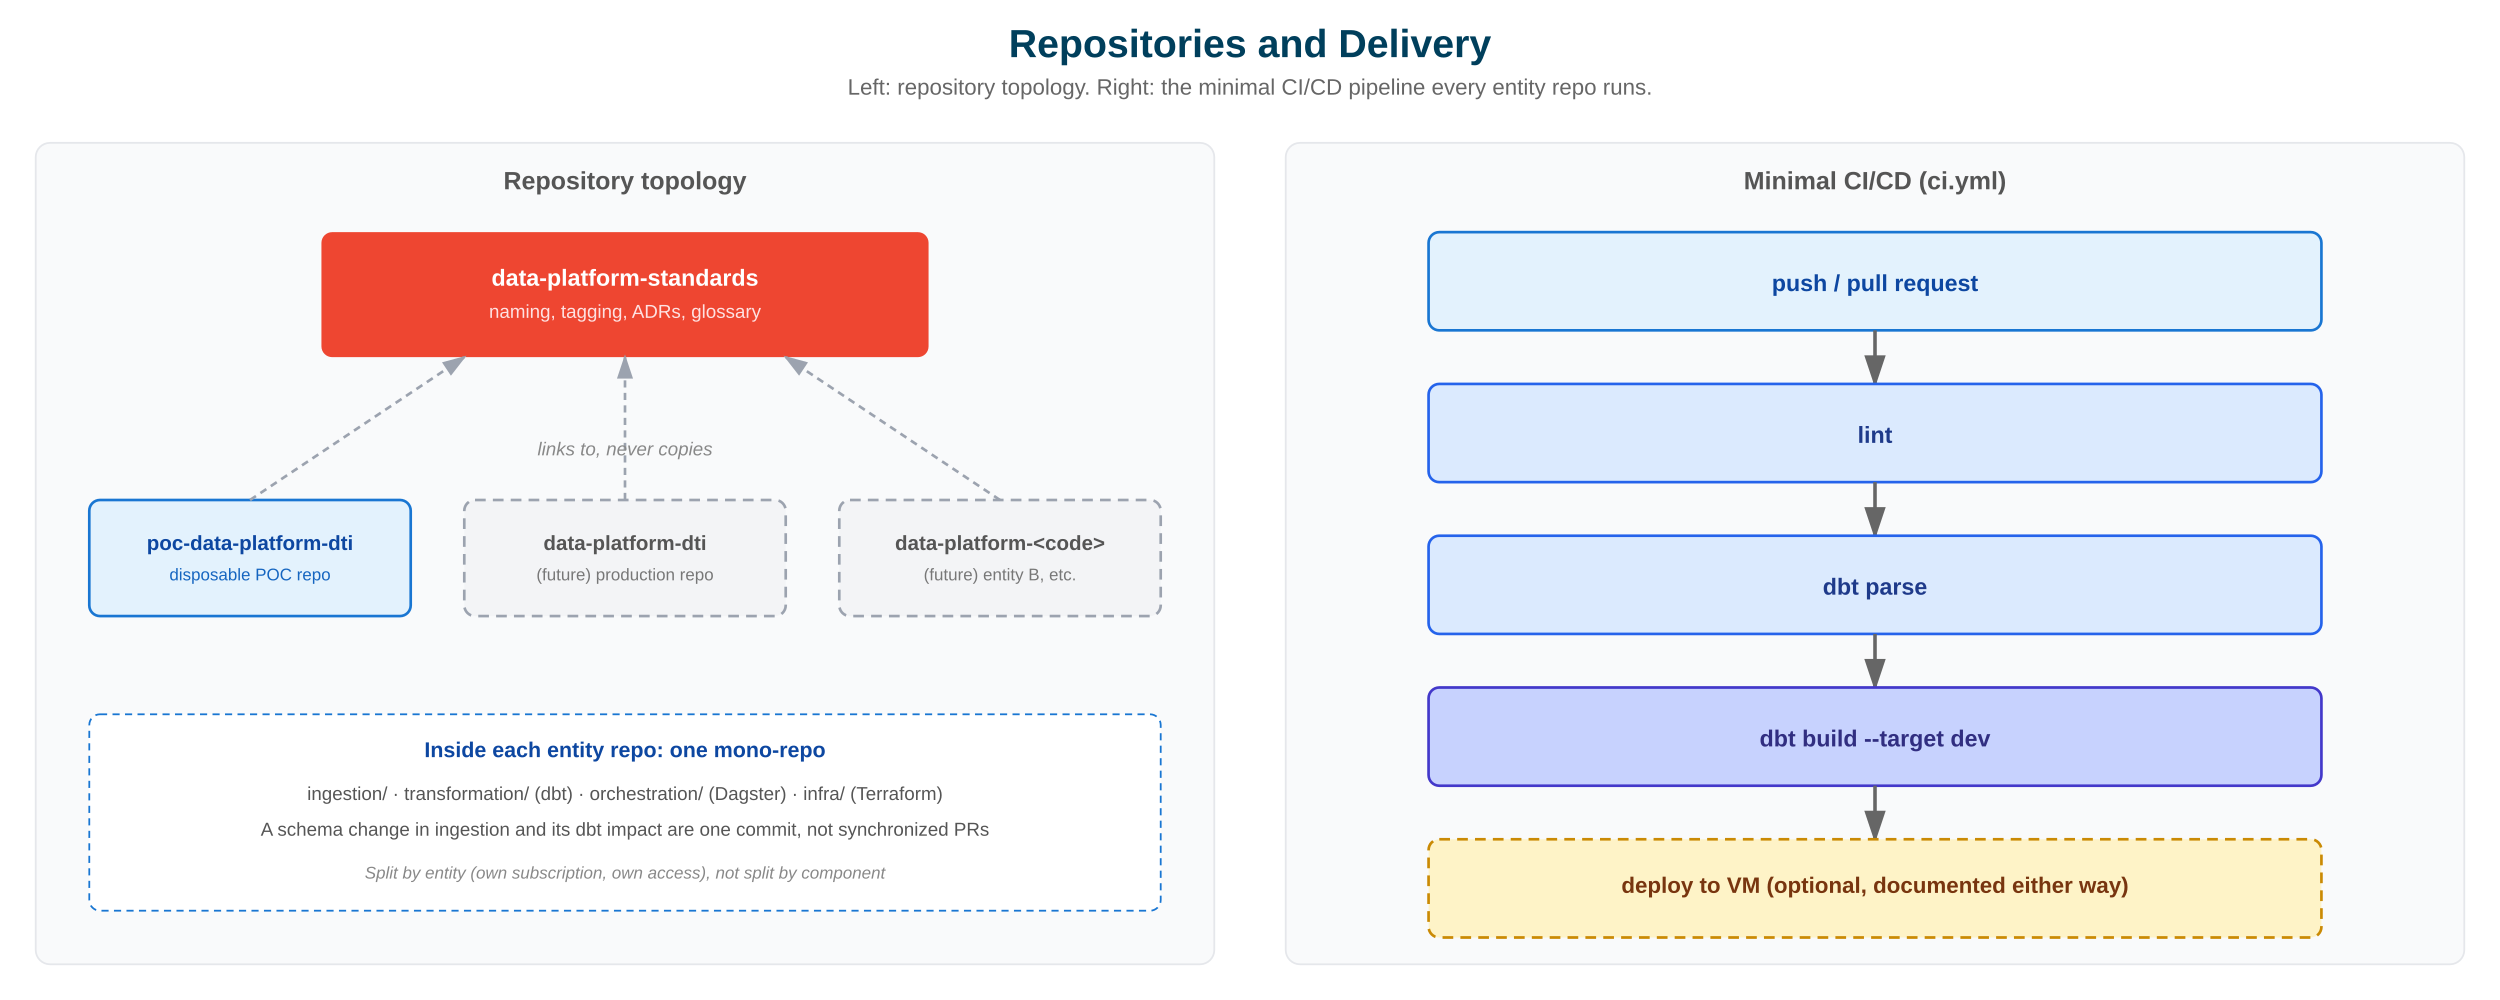
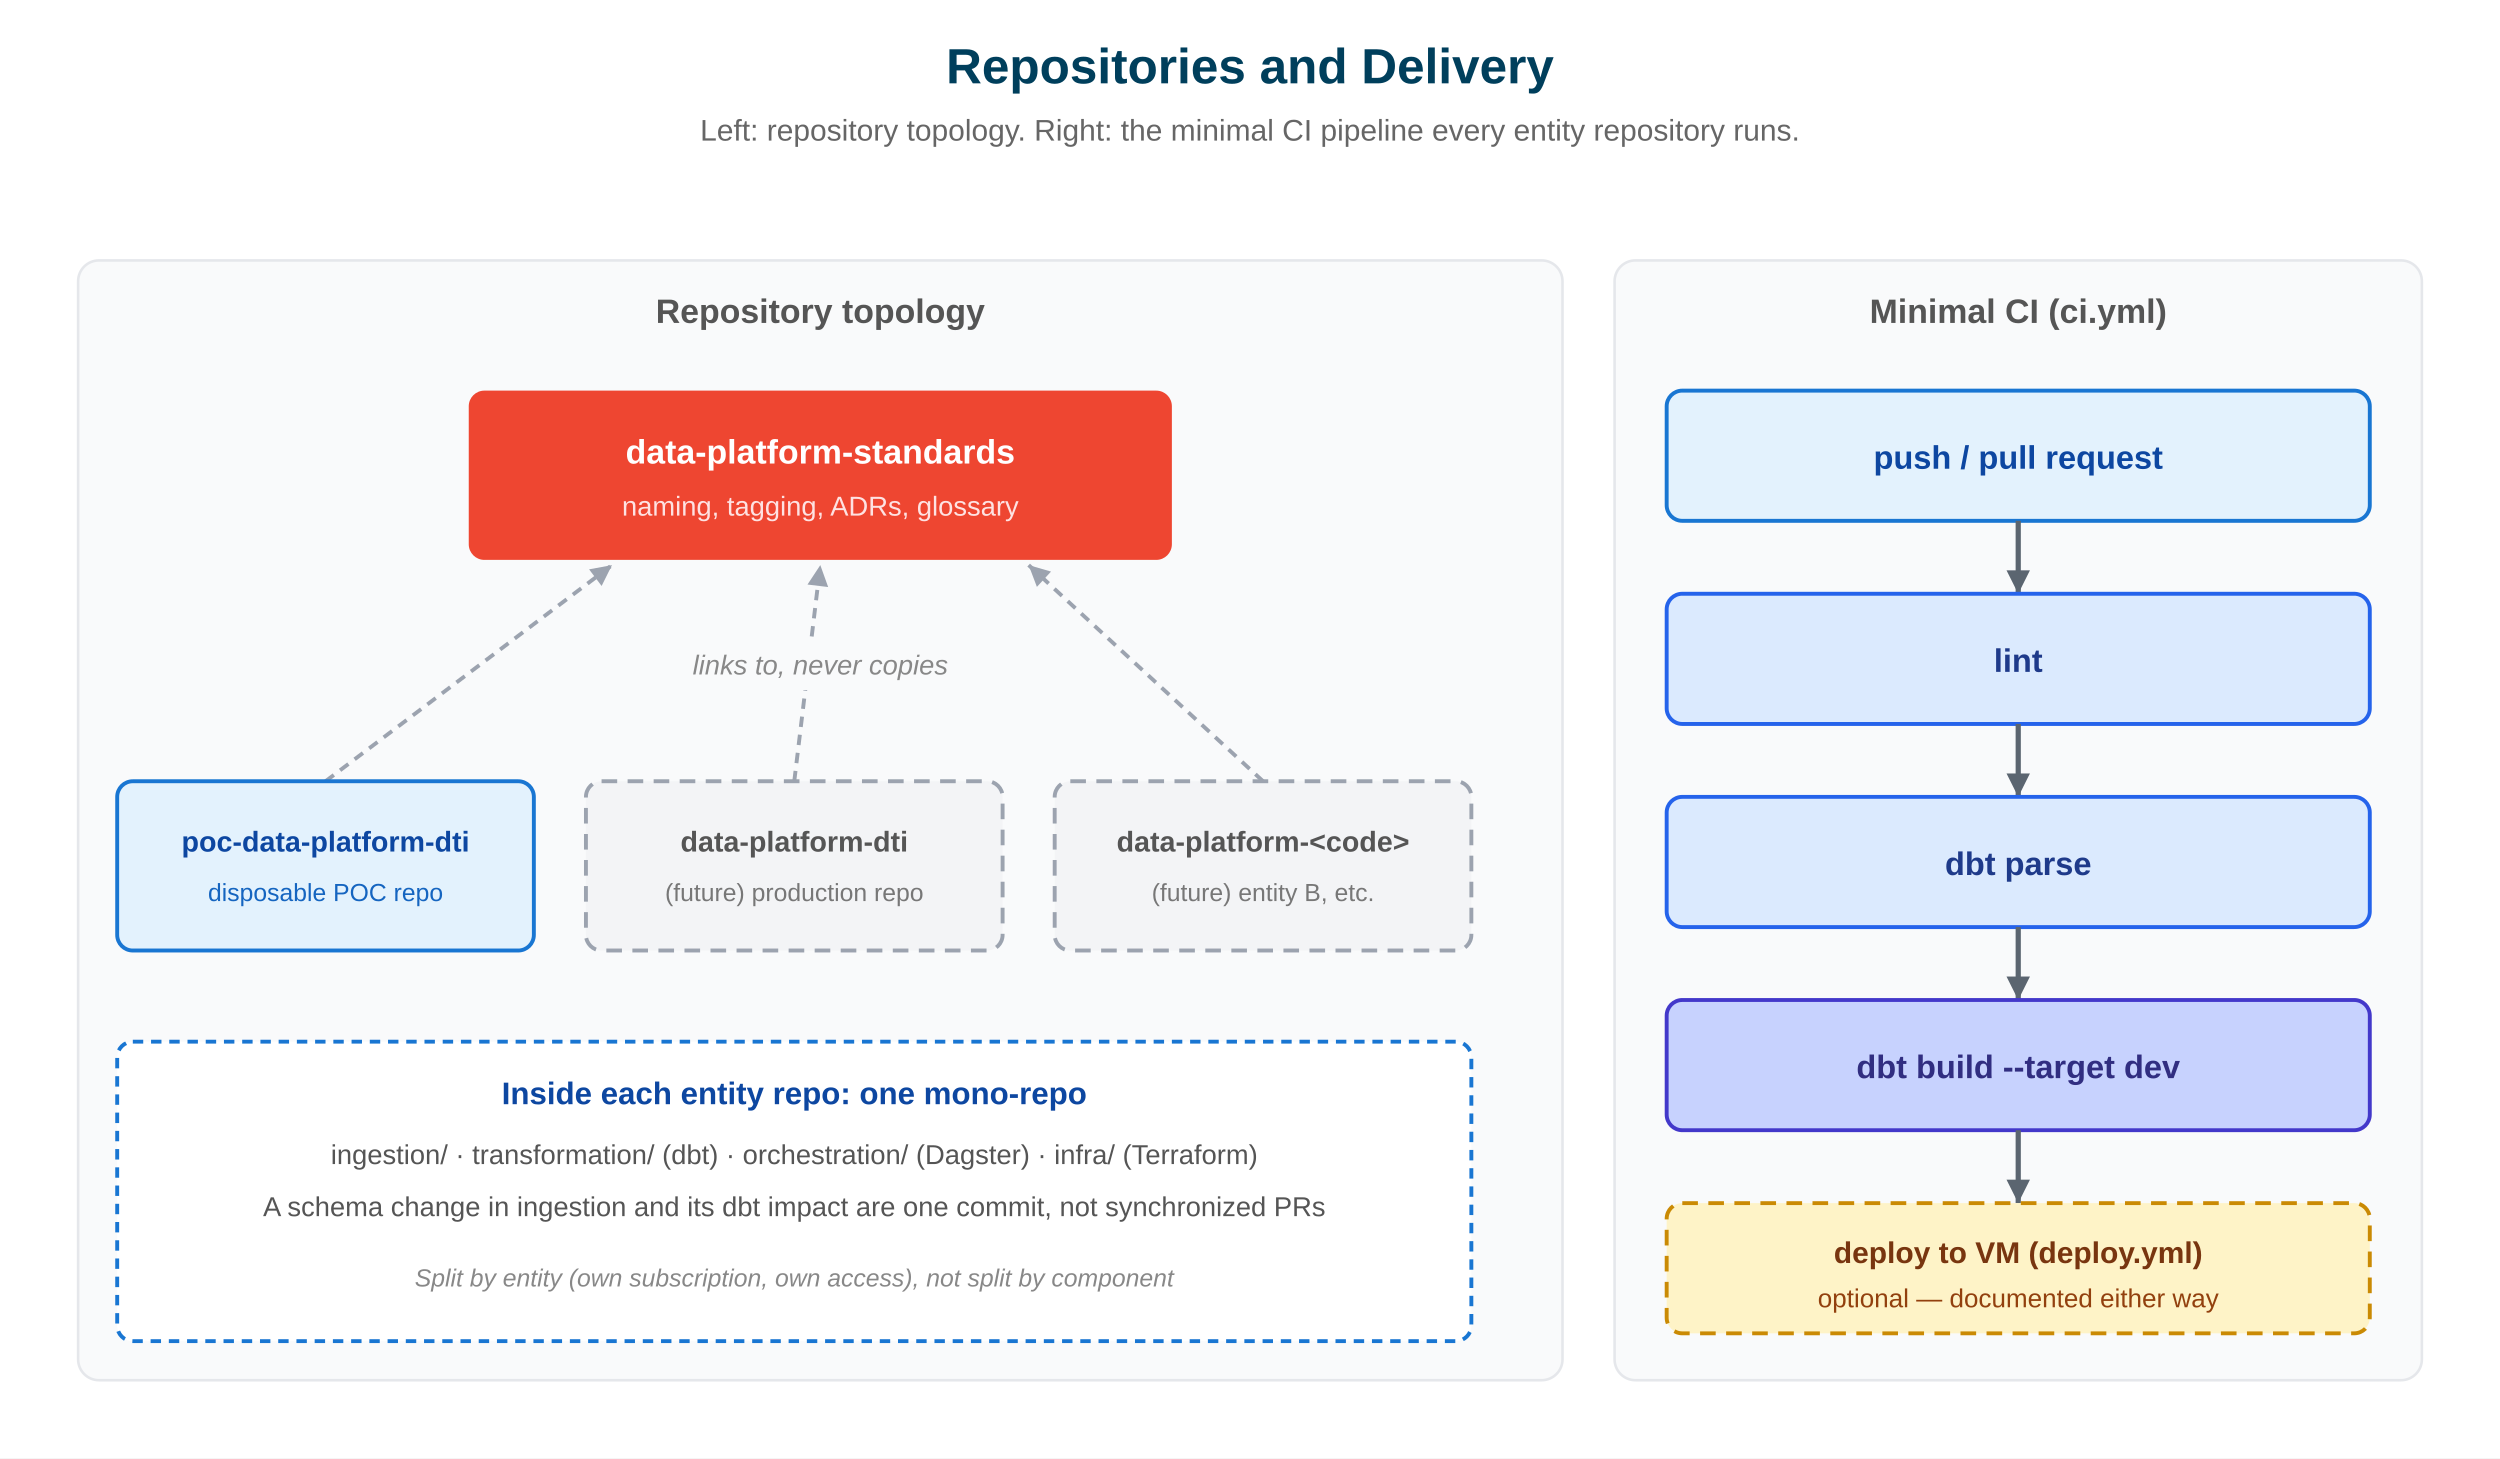
- <svg xmlns="http://www.w3.org/2000/svg" viewBox="0 0 1400 560" font-family="Segoe UI, Arial, sans-serif" class="dp-diagram">
-   <rect width="1400" height="560" fill="#ffffff" />
-   <text x="700" y="32" font-size="22" font-weight="bold" text-anchor="middle" fill="#003f5c">Repositories and Delivery</text>
-   <text x="700" y="53" font-size="12.5" text-anchor="middle" fill="#666">Left: repository topology. Right: the minimal CI/CD pipeline every entity repo runs.</text>
+ <svg xmlns="http://www.w3.org/2000/svg" viewBox="0 0 960 560" font-family="Segoe UI, Arial, sans-serif" class="dp-diagram" role="img" aria-label="Left: one standards repository that every entity mono-repo links to. Right: the minimal CI pipeline every entity repository runs on each push and pull request.">
+   <rect width="960" height="560" fill="#ffffff" />
  <defs>
-     <marker id="arrow-repo" markerWidth="10" markerHeight="10" refX="8" refY="3" orient="auto" markerUnits="strokeWidth">
-       <path d="M0,0 L0,6 L9,3 z" fill="#666" />
+     <marker id="rp-arrow" markerWidth="11" markerHeight="11" refX="9" refY="5.5" orient="auto" markerUnits="userSpaceOnUse">
+       <path d="M0,1 L9,5.5 L0,10 z" fill="#5b6570" />
    </marker>
-     <marker id="arrow-repo-link" markerWidth="10" markerHeight="10" refX="8" refY="3" orient="auto" markerUnits="strokeWidth">
-       <path d="M0,0 L0,6 L9,3 z" fill="#9ca3af" />
+     <marker id="rp-arrow-link" markerWidth="10" markerHeight="10" refX="8" refY="5" orient="auto" markerUnits="userSpaceOnUse">
+       <path d="M0,1 L8,5 L0,9 z" fill="#9ca3af" />
    </marker>
  </defs>
-   <rect x="20" y="80" width="660" height="460" rx="8" fill="#f9fafb" stroke="#e5e7eb" />
-   <text x="350" y="106" font-size="14" font-weight="bold" text-anchor="middle" fill="#555">Repository topology</text>
+   <text x="480" y="32" font-size="19" font-weight="bold" text-anchor="middle" fill="#003f5c">Repositories and Delivery</text>
+   <text x="480" y="54" font-size="11.5" text-anchor="middle" fill="#666">Left: repository topology. Right: the minimal CI pipeline every entity repository runs.</text>
+   <rect x="30" y="100" width="570" height="430" rx="8" fill="#f9fafb" stroke="#e5e7eb" />
+   <text x="315" y="124" font-size="13" font-weight="bold" text-anchor="middle" fill="#555">Repository topology</text>
  <g class="dp-node" data-href="index.md">
-     <rect x="180" y="130" width="340" height="70" rx="6" fill="#ee4631" />
-     <text x="350" y="160" font-size="13" font-weight="bold" text-anchor="middle" fill="white">data-platform-standards</text>
-     <text x="350" y="178" font-size="10.5" text-anchor="middle" fill="#fee2e2">naming, tagging, ADRs, glossary</text>
+     <rect x="180" y="150" width="270" height="65" rx="6" fill="#ee4631" />
+     <text x="315" y="178" font-size="13" font-weight="bold" text-anchor="middle" fill="white">data-platform-standards</text>
+     <text x="315" y="198" font-size="10.5" text-anchor="middle" fill="#fee2e2">naming, tagging, ADRs, glossary</text>
  </g>
+   <path d="M125,300 L235,217" fill="none" stroke="#9ca3af" stroke-width="1.5" stroke-dasharray="4,3" marker-end="url(#rp-arrow-link)" />
+   <path d="M305,300 L315,217" fill="none" stroke="#9ca3af" stroke-width="1.5" stroke-dasharray="4,3" marker-end="url(#rp-arrow-link)" />
+   <path d="M485,300 L395,217" fill="none" stroke="#9ca3af" stroke-width="1.5" stroke-dasharray="4,3" marker-end="url(#rp-arrow-link)" />
+   <rect x="248" y="245" width="134" height="20" fill="#f9fafb" />
+   <text x="315" y="259" font-size="10.5" font-style="italic" text-anchor="middle" fill="#888">links to, never copies</text>
  <g class="dp-node" data-href="repositories-and-delivery.md#entity-mono-repo-structure">
-     <rect x="50" y="280" width="180" height="65" rx="6" fill="#e3f2fd" stroke="#1976d2" stroke-width="1.5" />
-     <text x="140" y="308" font-size="11.5" font-weight="bold" text-anchor="middle" fill="#0d47a1">poc-data-platform-dti</text>
-     <text x="140" y="325" font-size="9.5" text-anchor="middle" fill="#1565c0">disposable POC repo</text>
+     <rect x="45" y="300" width="160" height="65" rx="6" fill="#e3f2fd" stroke="#1976d2" stroke-width="1.5" />
+     <text x="125" y="327" font-size="11" font-weight="bold" text-anchor="middle" fill="#0d47a1">poc-data-platform-dti</text>
+     <text x="125" y="346" font-size="9.5" text-anchor="middle" fill="#1565c0">disposable POC repo</text>
+   </g>
+   <g class="dp-node" data-href="onboarding-a-new-entity.md#5-data-platform-code-new-entity-mono-repo">
+     <rect x="225" y="300" width="160" height="65" rx="6" fill="#f3f4f6" stroke="#9ca3af" stroke-width="1.5" stroke-dasharray="6,4" />
+     <text x="305" y="327" font-size="11" font-weight="bold" text-anchor="middle" fill="#555">data-platform-dti</text>
+     <text x="305" y="346" font-size="9.5" text-anchor="middle" fill="#777">(future) production repo</text>
  </g>
  <g class="dp-node" data-href="onboarding-a-new-entity.md">
-     <rect x="260" y="280" width="180" height="65" rx="6" fill="#f3f4f6" stroke="#9ca3af" stroke-width="1.5" stroke-dasharray="6,4" />
-     <text x="350" y="308" font-size="11.5" font-weight="bold" text-anchor="middle" fill="#555">data-platform-dti</text>
-     <text x="350" y="325" font-size="9.5" text-anchor="middle" fill="#777">(future) production repo</text>
+     <rect x="405" y="300" width="160" height="65" rx="6" fill="#f3f4f6" stroke="#9ca3af" stroke-width="1.5" stroke-dasharray="6,4" />
+     <text x="485" y="327" font-size="11" font-weight="bold" text-anchor="middle" fill="#555">data-platform-&lt;code&gt;</text>
+     <text x="485" y="346" font-size="9.5" text-anchor="middle" fill="#777">(future) entity B, etc.</text>
  </g>
-   <g class="dp-node" data-href="onboarding-a-new-entity.md">
-     <rect x="470" y="280" width="180" height="65" rx="6" fill="#f3f4f6" stroke="#9ca3af" stroke-width="1.5" stroke-dasharray="6,4" />
-     <text x="560" y="308" font-size="11.5" font-weight="bold" text-anchor="middle" fill="#555">data-platform-&lt;code&gt;</text>
-     <text x="560" y="325" font-size="9.5" text-anchor="middle" fill="#777">(future) entity B, etc.</text>
+   <g class="dp-node" data-href="repositories-and-delivery.md#why-one-repo-per-entity-not-one-mega-mono-repo-for-the-whole-group">
+     <rect x="45" y="400" width="520" height="115" rx="6" fill="#ffffff" stroke="#1976d2" stroke-width="1.5" stroke-dasharray="4,3" />
+     <text x="305" y="424" font-size="12" font-weight="bold" text-anchor="middle" fill="#0d47a1">Inside each entity repo: one mono-repo</text>
+     <text x="305" y="447" font-size="10.5" text-anchor="middle" fill="#555">ingestion/ · transformation/ (dbt) · orchestration/ (Dagster) · infra/ (Terraform)</text>
+     <text x="305" y="467" font-size="10.5" text-anchor="middle" fill="#555">A schema change in ingestion and its dbt impact are one commit, not synchronized PRs</text>
+     <text x="305" y="494" font-size="9.5" font-style="italic" text-anchor="middle" fill="#888">Split by entity (own subscription, own access), not split by component</text>
  </g>
-   <line x1="140" y1="280" x2="260" y2="200" stroke="#9ca3af" stroke-width="1.5" stroke-dasharray="4,3" marker-end="url(#arrow-repo-link)" />
-   <line x1="350" y1="280" x2="350" y2="200" stroke="#9ca3af" stroke-width="1.5" stroke-dasharray="4,3" marker-end="url(#arrow-repo-link)" />
-   <line x1="560" y1="280" x2="440" y2="200" stroke="#9ca3af" stroke-width="1.5" stroke-dasharray="4,3" marker-end="url(#arrow-repo-link)" />
-   <text x="350" y="255" font-size="10.5" text-anchor="middle" fill="#888" font-style="italic">links to, never copies</text>
-   <g class="dp-node" data-href="repositories-and-delivery.md#why-one-repo-per-entity-not-one-mega-mono-repo-for-the-whole-group">
-     <rect x="50" y="400" width="600" height="110" rx="6" fill="white" stroke="#1976d2" stroke-dasharray="4,3" />
-     <text x="350" y="424" font-size="12" font-weight="bold" text-anchor="middle" fill="#0d47a1">Inside each entity repo: one mono-repo</text>
-     <text x="350" y="448" font-size="10.5" text-anchor="middle" fill="#555">ingestion/ · transformation/ (dbt) · orchestration/ (Dagster) · infra/ (Terraform)</text>
-     <text x="350" y="468" font-size="10.5" text-anchor="middle" fill="#555">A schema change in ingestion and its dbt impact are one commit, not synchronized PRs</text>
-     <text x="350" y="492" font-size="9.5" font-style="italic" text-anchor="middle" fill="#888">Split by entity (own subscription, own access), not split by component</text>
+   <rect x="620" y="100" width="310" height="430" rx="8" fill="#f9fafb" stroke="#e5e7eb" />
+   <text x="775" y="124" font-size="13" font-weight="bold" text-anchor="middle" fill="#555">Minimal CI (ci.yml)</text>
+   <g class="dp-node" data-href="repositories-and-delivery.md#branching">
+     <rect x="640" y="150" width="270" height="50" rx="6" fill="#e3f2fd" stroke="#1976d2" stroke-width="1.5" />
+     <text x="775" y="180" font-size="12.5" font-weight="bold" text-anchor="middle" fill="#0d47a1">push / pull request</text>
  </g>
-   <rect x="720" y="80" width="660" height="460" rx="8" fill="#f9fafb" stroke="#e5e7eb" />
-   <text x="1050" y="106" font-size="14" font-weight="bold" text-anchor="middle" fill="#555">Minimal CI/CD (ci.yml)</text>
-   <g class="dp-node" data-href="repositories-and-delivery.md#branching">
-     <rect x="800" y="130" width="500" height="55" rx="6" fill="#e3f2fd" stroke="#1976d2" stroke-width="1.5" />
-     <text x="1050" y="163" font-size="13" font-weight="bold" text-anchor="middle" fill="#0d47a1">push / pull request</text>
+   <line x1="775" y1="200" x2="775" y2="228" stroke="#5b6570" stroke-width="2" marker-end="url(#rp-arrow)" />
+   <g class="dp-node" data-href="repositories-and-delivery.md#minimal-cicd">
+     <rect x="640" y="228" width="270" height="50" rx="6" fill="#dbeafe" stroke="#2563eb" stroke-width="1.5" />
+     <text x="775" y="258" font-size="12.5" font-weight="bold" text-anchor="middle" fill="#1e3a8a">lint</text>
  </g>
-   <line x1="1050" y1="185" x2="1050" y2="215" stroke="#666" stroke-width="2" marker-end="url(#arrow-repo)" />
+   <line x1="775" y1="278" x2="775" y2="306" stroke="#5b6570" stroke-width="2" marker-end="url(#rp-arrow)" />
  <g class="dp-node" data-href="repositories-and-delivery.md#minimal-cicd">
-     <rect x="800" y="215" width="500" height="55" rx="6" fill="#dbeafe" stroke="#2563eb" stroke-width="1.5" />
-     <text x="1050" y="248" font-size="13" font-weight="bold" text-anchor="middle" fill="#1e3a8a">lint</text>
+     <rect x="640" y="306" width="270" height="50" rx="6" fill="#dbeafe" stroke="#2563eb" stroke-width="1.5" />
+     <text x="775" y="336" font-size="12.5" font-weight="bold" text-anchor="middle" fill="#1e3a8a">dbt parse</text>
  </g>
-   <line x1="1050" y1="270" x2="1050" y2="300" stroke="#666" stroke-width="2" marker-end="url(#arrow-repo)" />
+   <line x1="775" y1="356" x2="775" y2="384" stroke="#5b6570" stroke-width="2" marker-end="url(#rp-arrow)" />
+   <g class="dp-node" data-href="onboarding-an-engineer.md#2-local-dev-setup-about-20-minutes">
+     <rect x="640" y="384" width="270" height="50" rx="6" fill="#c7d2fe" stroke="#4338ca" stroke-width="1.5" />
+     <text x="775" y="414" font-size="12.5" font-weight="bold" text-anchor="middle" fill="#312e81">dbt build --target dev</text>
+   </g>
+   <line x1="775" y1="434" x2="775" y2="462" stroke="#5b6570" stroke-width="2" marker-end="url(#rp-arrow)" />
  <g class="dp-node" data-href="repositories-and-delivery.md#minimal-cicd">
-     <rect x="800" y="300" width="500" height="55" rx="6" fill="#dbeafe" stroke="#2563eb" stroke-width="1.5" />
-     <text x="1050" y="333" font-size="13" font-weight="bold" text-anchor="middle" fill="#1e3a8a">dbt parse</text>
-   </g>
-   <line x1="1050" y1="355" x2="1050" y2="385" stroke="#666" stroke-width="2" marker-end="url(#arrow-repo)" />
-   <g class="dp-node" data-href="onboarding-an-engineer.md#2-local-dev-setup-about-20-minutes">
-     <rect x="800" y="385" width="500" height="55" rx="6" fill="#c7d2fe" stroke="#4338ca" stroke-width="1.5" />
-     <text x="1050" y="418" font-size="13" font-weight="bold" text-anchor="middle" fill="#312e81">dbt build --target dev</text>
-   </g>
-   <line x1="1050" y1="440" x2="1050" y2="470" stroke="#666" stroke-width="2" marker-end="url(#arrow-repo)" />
-   <g class="dp-node" data-href="repositories-and-delivery.md#minimal-cicd">
-     <rect x="800" y="470" width="500" height="55" rx="6" fill="#fef3c7" stroke="#ca8a04" stroke-width="1.5" stroke-dasharray="6,4" />
-     <text x="1050" y="500" font-size="12.5" font-weight="bold" text-anchor="middle" fill="#78350f">deploy to VM (optional, documented either way)</text>
+     <rect x="640" y="462" width="270" height="50" rx="6" fill="#fef3c7" stroke="#ca8a04" stroke-width="1.5" stroke-dasharray="6,4" />
+     <text x="775" y="485" font-size="11.5" font-weight="bold" text-anchor="middle" fill="#78350f">deploy to VM (deploy.yml)</text>
+     <text x="775" y="502" font-size="10" text-anchor="middle" fill="#92400e">optional — documented either way</text>
  </g>
</svg>
